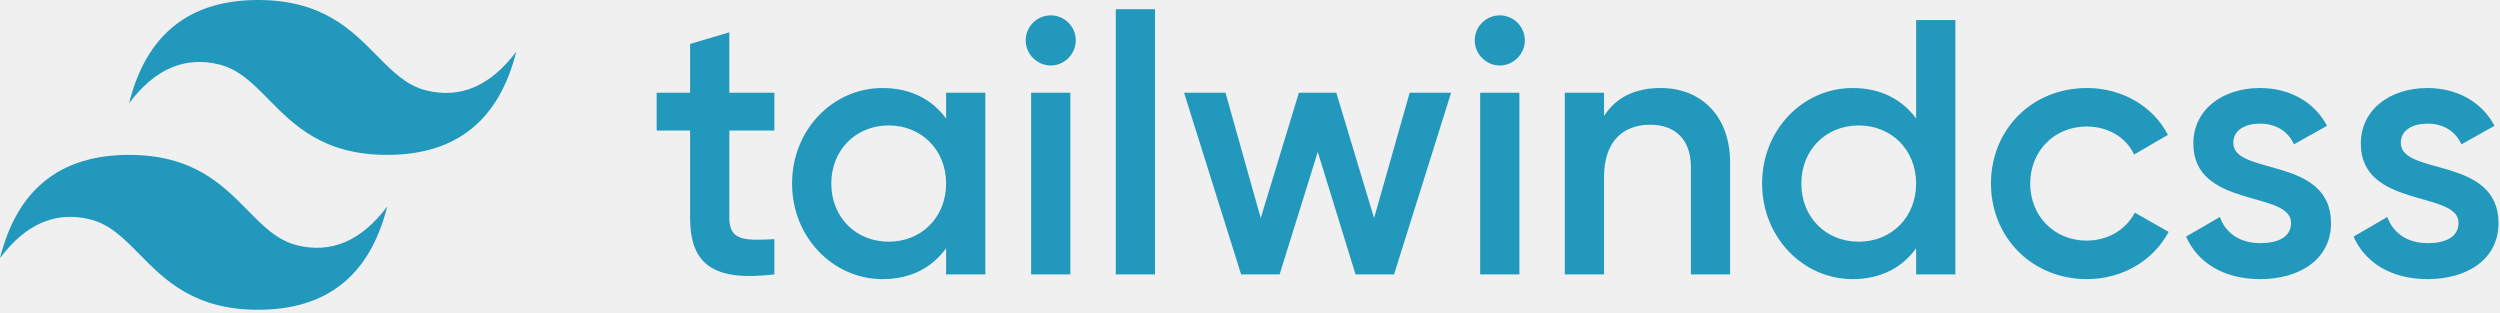
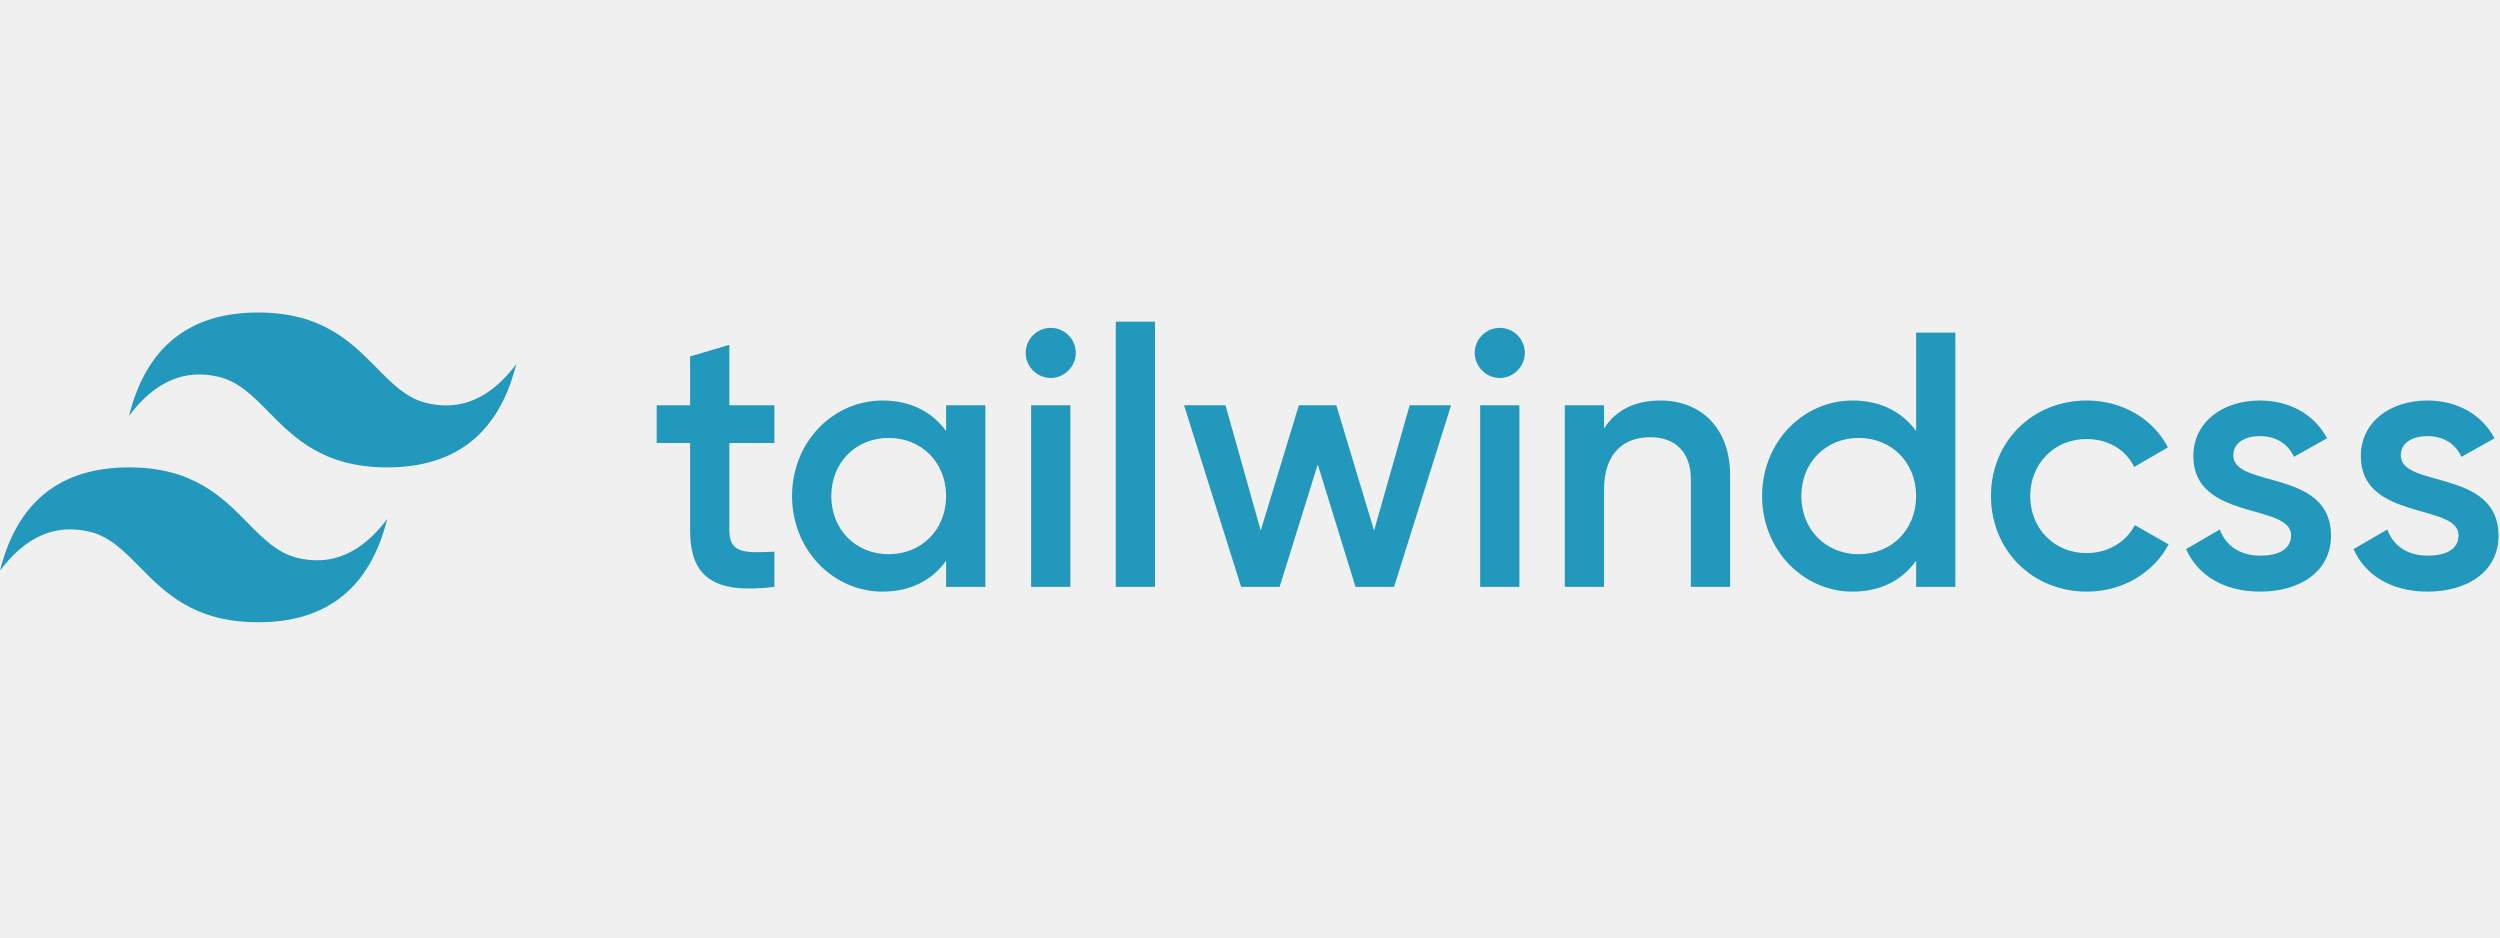
- <svg xmlns="http://www.w3.org/2000/svg" width="304" height="38" viewBox="0 0 304 38" fill="none">
-   <g clip-path="url(#clip0_1_30)">
-     <path d="M31.39 0C23.019 0 17.787 4.185 15.695 12.556C18.834 8.37 22.496 6.801 26.681 7.848C29.069 8.444 30.776 10.177 32.665 12.095C35.743 15.218 39.304 18.834 47.084 18.834C55.455 18.834 60.687 14.648 62.779 6.278C59.64 10.464 55.978 12.033 51.793 10.986C49.405 10.389 47.698 8.657 45.809 6.739C42.731 3.616 39.17 0 31.39 0ZM15.695 18.834C7.324 18.834 2.092 23.019 0 31.39C3.139 27.204 6.801 25.635 10.986 26.681C13.374 27.278 15.081 29.011 16.97 30.928C20.048 34.052 23.61 37.667 31.39 37.667C39.76 37.667 44.991 33.482 47.084 25.111C43.945 29.297 40.283 30.867 36.098 29.82C33.71 29.223 32.003 27.491 30.114 25.573C27.036 22.45 23.474 18.834 15.695 18.834Z" fill="url(#paint0_linear_1_30)" />
-     <path d="M94.164 15.871H88.686V26.474C88.686 29.302 90.541 29.258 94.164 29.081V33.366C86.831 34.249 83.915 32.218 83.915 26.474V15.872H79.85V11.277H83.915V5.343L88.686 3.93V11.277H94.164V15.872V15.871ZM115.046 11.277H119.818V33.366H115.046V30.185C113.368 32.527 110.761 33.941 107.316 33.941C101.307 33.941 96.315 28.86 96.315 22.322C96.315 15.739 101.307 10.703 107.315 10.703C110.761 10.703 113.368 12.116 115.046 14.414V11.277ZM108.066 29.39C112.042 29.39 115.046 26.43 115.046 22.322C115.046 18.213 112.042 15.253 108.066 15.253C104.09 15.253 101.086 18.213 101.086 22.322C101.086 26.43 104.09 29.39 108.066 29.39ZM127.77 7.963C126.091 7.963 124.721 6.55 124.721 4.916C124.723 4.108 125.045 3.333 125.616 2.762C126.187 2.191 126.962 1.869 127.77 1.867C128.578 1.869 129.352 2.191 129.923 2.762C130.495 3.333 130.816 4.108 130.818 4.916C130.818 6.55 129.448 7.963 127.77 7.963ZM125.384 33.366V11.277H130.155V33.366H125.384ZM135.677 33.366V1.116H140.449V33.366H135.677ZM171.417 11.277H176.454L169.517 33.366H164.834L160.24 18.478L155.602 33.366H150.919L143.983 11.277H149.019L153.304 26.519L157.943 11.277H162.493L167.088 26.519L171.417 11.277ZM182.373 7.964C180.695 7.964 179.325 6.55 179.325 4.916C179.327 4.108 179.648 3.333 180.22 2.762C180.791 2.191 181.565 1.869 182.373 1.867C183.181 1.869 183.956 2.191 184.527 2.762C185.098 3.333 185.42 4.108 185.422 4.916C185.422 6.55 184.052 7.963 182.373 7.963V7.964ZM179.988 33.366V11.277H184.759V33.366H179.988ZM201.9 10.702C206.848 10.702 210.382 14.06 210.382 19.803V33.366H205.611V20.289C205.611 16.932 203.667 15.165 200.663 15.165C197.526 15.165 195.052 17.02 195.052 21.526V33.366H190.281V11.277H195.052V14.105C196.51 11.807 198.896 10.702 201.9 10.702ZM233.001 2.442H237.773V33.366H233.001V30.185C231.323 32.527 228.716 33.941 225.271 33.941C219.262 33.941 214.27 28.86 214.27 22.322C214.27 15.739 219.262 10.703 225.27 10.703C228.716 10.703 231.323 12.116 233.001 14.414V2.442ZM226.021 29.39C229.997 29.39 233.001 26.43 233.001 22.322C233.001 18.213 229.997 15.253 226.021 15.253C222.045 15.253 219.041 18.213 219.041 22.322C219.041 26.43 222.045 29.39 226.021 29.39ZM253.765 33.941C247.094 33.941 242.102 28.86 242.102 22.322C242.102 15.739 247.094 10.703 253.765 10.703C258.094 10.703 261.849 12.956 263.617 16.402L259.508 18.788C258.536 16.711 256.371 15.385 253.721 15.385C249.833 15.385 246.873 18.346 246.873 22.322C246.873 26.297 249.833 29.258 253.721 29.258C256.371 29.258 258.536 27.888 259.596 25.855L263.705 28.197C261.849 31.687 258.094 33.941 253.765 33.941ZM271.568 17.374C271.568 21.393 283.452 18.964 283.452 27.137C283.452 31.554 279.609 33.941 274.837 33.941C270.42 33.941 267.239 31.952 265.825 28.771L269.934 26.386C270.641 28.374 272.408 29.566 274.837 29.566C276.958 29.566 278.593 28.86 278.593 27.093C278.593 23.161 266.709 25.37 266.709 17.462C266.709 13.309 270.287 10.703 274.793 10.703C278.416 10.703 281.42 12.382 282.966 15.297L278.947 17.55C278.151 15.828 276.605 15.033 274.793 15.033C273.07 15.033 271.568 15.783 271.568 17.374ZM291.934 17.374C291.934 21.393 303.818 18.964 303.818 27.137C303.818 31.554 299.975 33.941 295.204 33.941C290.786 33.941 287.605 31.952 286.191 28.771L290.3 26.386C291.006 28.374 292.774 29.566 295.204 29.566C297.324 29.566 298.958 28.86 298.958 27.093C298.958 23.161 287.075 25.37 287.075 17.462C287.075 13.309 290.653 10.703 295.16 10.703C298.782 10.703 301.786 12.382 303.333 15.297L299.312 17.55C298.517 15.828 296.971 15.033 295.16 15.033C293.437 15.033 291.934 15.783 291.934 17.374Z" fill="#2298BD" />
+ <svg xmlns="http://www.w3.org/2000/svg" width="128" height="48" viewBox="0 0 128 48" fill="none">
+   <g clip-path="url(#clip0_21_207)">
+     <path d="M13.217 16C9.692 16 7.489 17.762 6.608 21.287C7.93 19.524 9.472 18.863 11.234 19.304C12.239 19.555 12.958 20.285 13.754 21.093C15.05 22.407 16.549 23.93 19.825 23.93C23.349 23.93 25.552 22.168 26.433 18.643C25.112 20.406 23.57 21.067 21.808 20.626C20.802 20.375 20.084 19.645 19.288 18.837C17.992 17.523 16.492 16 13.217 16ZM6.608 23.93C3.084 23.93 0.881 25.692 0 29.217C1.322 27.454 2.864 26.794 4.626 27.234C5.631 27.485 6.35 28.215 7.145 29.022C8.441 30.338 9.941 31.86 13.217 31.86C16.741 31.86 18.944 30.098 19.825 26.573C18.503 28.336 16.961 28.997 15.199 28.556C14.194 28.305 13.475 27.575 12.68 26.767C11.384 25.453 9.884 23.93 6.608 23.93Z" fill="url(#paint0_linear_21_207)" />
+     <path d="M39.648 22.683H37.342V27.147C37.342 28.337 38.123 28.319 39.648 28.244V30.049C36.56 30.421 35.333 29.565 35.333 27.147V22.683H33.621V20.748H35.333V18.25L37.342 17.655V20.748H39.648V22.683V22.683ZM48.441 20.748H50.45V30.049H48.441V28.709C47.734 29.695 46.636 30.291 45.185 30.291C42.656 30.291 40.553 28.151 40.553 25.398C40.553 22.627 42.656 20.506 45.185 20.506C46.636 20.506 47.734 21.102 48.441 22.069V20.748ZM45.502 28.375C47.175 28.375 48.441 27.128 48.441 25.398C48.441 23.669 47.175 22.422 45.502 22.422C43.828 22.422 42.562 23.669 42.562 25.398C42.562 27.128 43.828 28.375 45.502 28.375ZM53.798 19.353C53.091 19.353 52.514 18.758 52.514 18.07C52.515 17.73 52.65 17.403 52.891 17.163C53.132 16.922 53.458 16.787 53.798 16.786C54.138 16.787 54.464 16.922 54.705 17.163C54.945 17.403 55.081 17.73 55.081 18.07C55.081 18.758 54.505 19.353 53.798 19.353ZM52.793 30.049V20.748H54.802V30.049H52.793ZM57.127 30.049V16.47H59.136V30.049H57.127ZM72.176 20.748H74.296L71.376 30.049H69.404L67.469 23.78L65.516 30.049H63.545L60.624 20.748H62.745L64.549 27.166L66.502 20.748H68.418L70.353 27.166L72.176 20.748ZM76.789 19.353C76.082 19.353 75.505 18.758 75.505 18.07C75.506 17.73 75.641 17.403 75.882 17.163C76.123 16.922 76.449 16.787 76.789 16.786C77.129 16.787 77.455 16.922 77.696 17.163C77.936 17.403 78.072 17.73 78.072 18.07C78.072 18.758 77.496 19.353 76.789 19.353V19.353ZM75.784 30.049V20.748H77.793V30.049H75.784ZM85.01 20.506C87.094 20.506 88.582 21.92 88.582 24.338V30.049H86.573V24.543C86.573 23.129 85.754 22.385 84.49 22.385C83.169 22.385 82.127 23.166 82.127 25.064V30.049H80.118V20.748H82.127V21.939C82.741 20.971 83.746 20.506 85.01 20.506ZM98.106 17.028H100.115V30.049H98.106V28.709C97.399 29.695 96.302 30.291 94.851 30.291C92.321 30.291 90.219 28.151 90.219 25.398C90.219 22.627 92.321 20.506 94.85 20.506C96.302 20.506 97.399 21.102 98.106 22.069V17.028ZM95.167 28.375C96.841 28.375 98.106 27.128 98.106 25.398C98.106 23.669 96.841 22.422 95.167 22.422C93.493 22.422 92.228 23.669 92.228 25.398C92.228 27.128 93.493 28.375 95.167 28.375ZM106.848 30.291C104.04 30.291 101.938 28.151 101.938 25.398C101.938 22.627 104.04 20.506 106.848 20.506C108.671 20.506 110.252 21.455 110.997 22.906L109.267 23.91C108.857 23.036 107.946 22.478 106.83 22.478C105.193 22.478 103.947 23.724 103.947 25.398C103.947 27.073 105.193 28.319 106.83 28.319C107.946 28.319 108.857 27.742 109.304 26.887L111.034 27.872C110.252 29.342 108.671 30.291 106.848 30.291ZM114.345 23.315C114.345 25.008 119.348 23.985 119.348 27.426C119.348 29.286 117.73 30.291 115.721 30.291C113.861 30.291 112.522 29.453 111.927 28.114L113.657 27.11C113.954 27.947 114.698 28.449 115.721 28.449C116.614 28.449 117.302 28.151 117.302 27.407C117.302 25.752 112.299 26.682 112.299 23.352C112.299 21.604 113.805 20.506 115.703 20.506C117.228 20.506 118.493 21.213 119.144 22.441L117.451 23.39C117.116 22.664 116.465 22.329 115.703 22.329C114.977 22.329 114.345 22.645 114.345 23.315ZM122.92 23.315C122.92 25.008 127.924 23.985 127.924 27.426C127.924 29.286 126.305 30.291 124.296 30.291C122.436 30.291 121.097 29.453 120.502 28.114L122.232 27.11C122.529 27.947 123.273 28.449 124.296 28.449C125.189 28.449 125.877 28.151 125.877 27.407C125.877 25.752 120.874 26.682 120.874 23.352C120.874 21.604 122.38 20.506 124.278 20.506C125.803 20.506 127.068 21.213 127.719 22.441L126.026 23.39C125.691 22.664 125.04 22.329 124.278 22.329C123.552 22.329 122.92 22.645 122.92 23.315Z" fill="#2298BD" />
  </g>
  <defs>
-     <linearGradient id="paint0_linear_1_30" x1="-174.4" y1="1205.34" x2="5247.56" y2="4331.59" gradientUnits="userSpaceOnUse">
+     <linearGradient id="paint0_linear_21_207" x1="-73.432" y1="523.512" x2="2209.5" y2="1839.83" gradientUnits="userSpaceOnUse">
      <stop stop-color="#2298BD" />
      <stop offset="1" stop-color="#0ED7B5" />
    </linearGradient>
-     <clipPath id="clip0_1_30">
-       <rect width="304" height="38" fill="white" />
+     <clipPath id="clip0_21_207">
+       <rect width="128" height="16" fill="white" transform="translate(0 16)" />
    </clipPath>
  </defs>
</svg>
